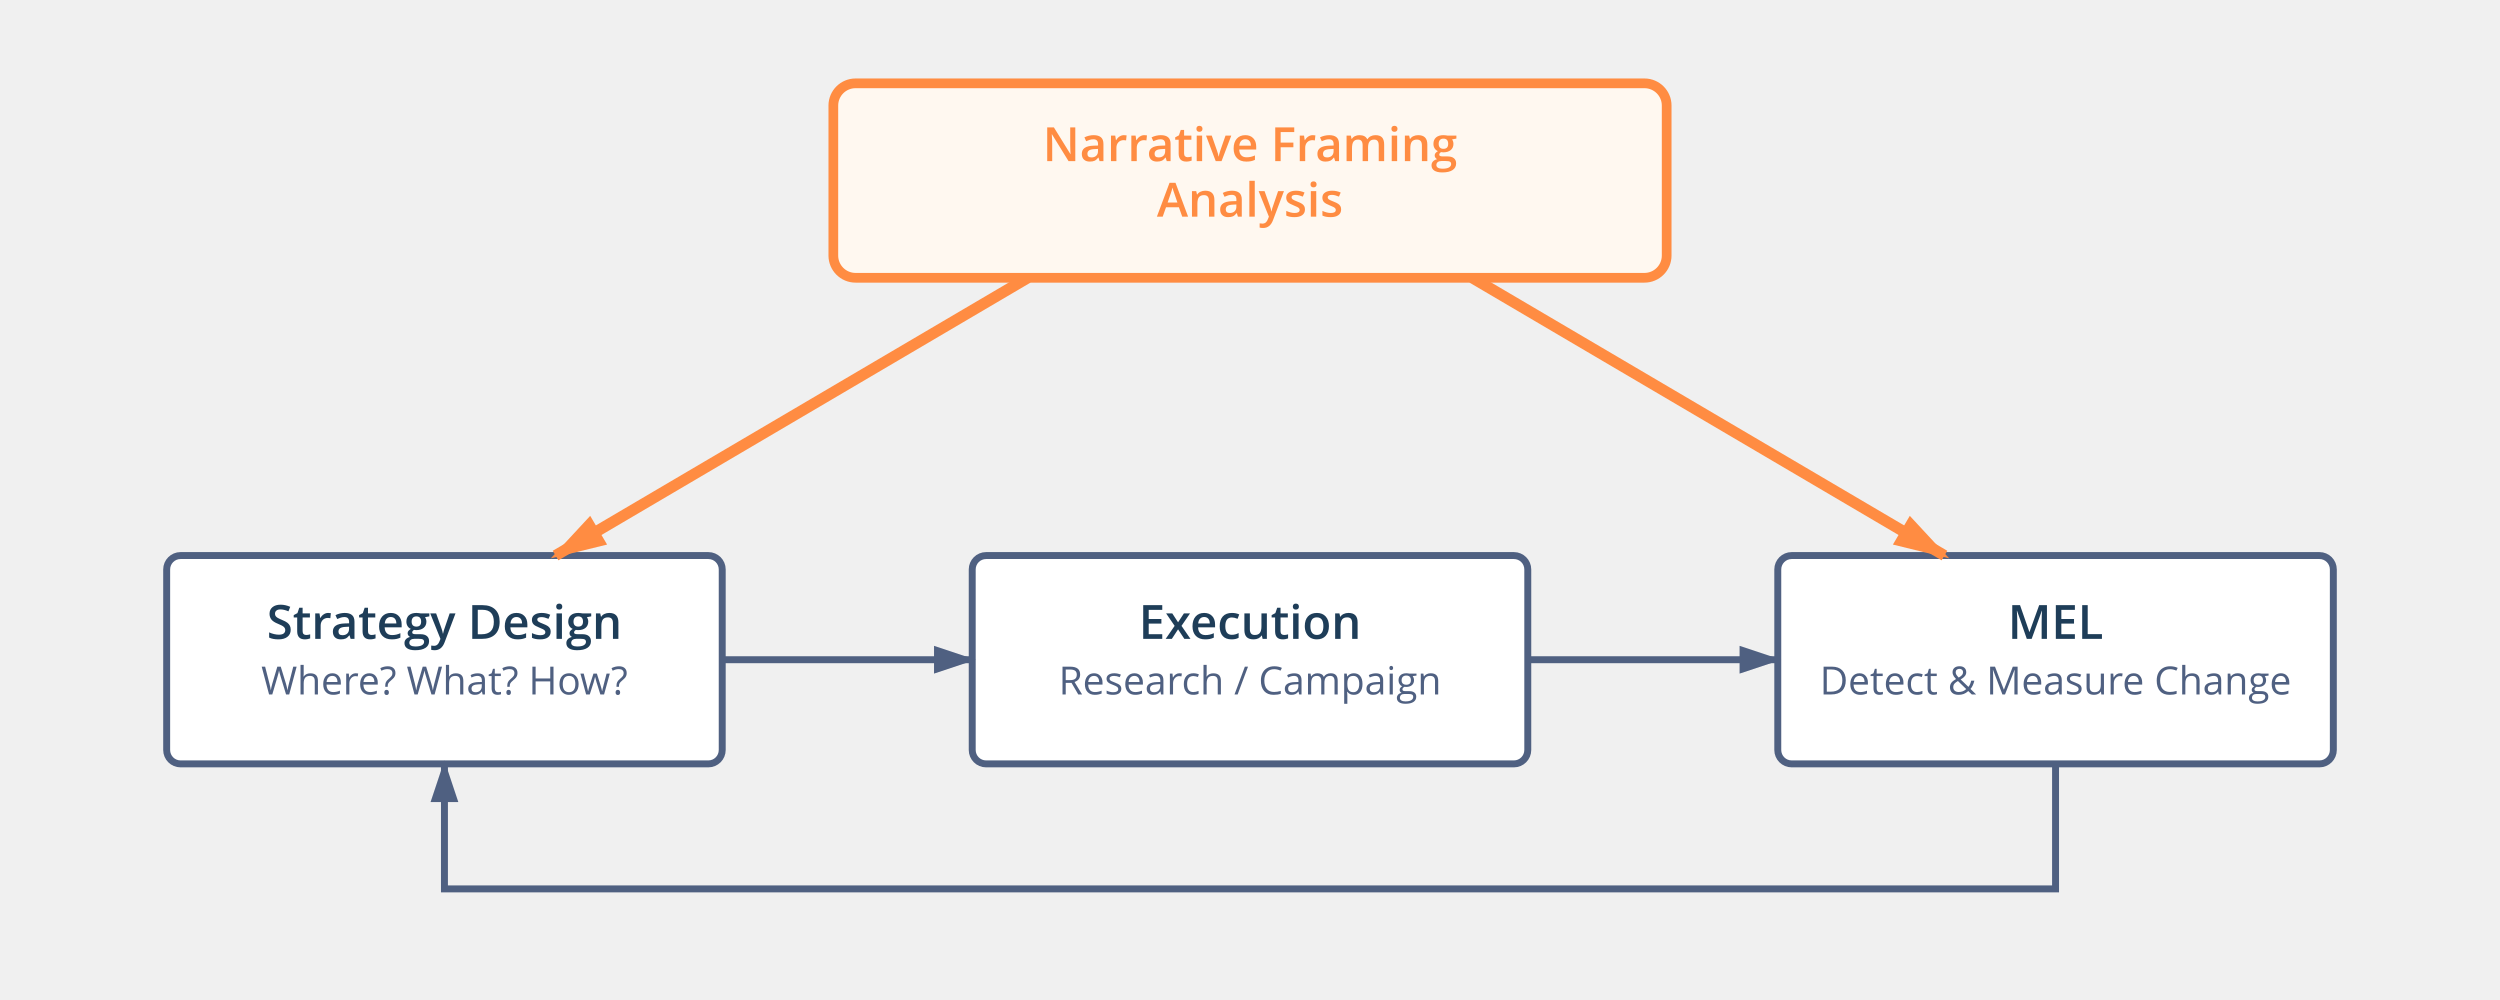
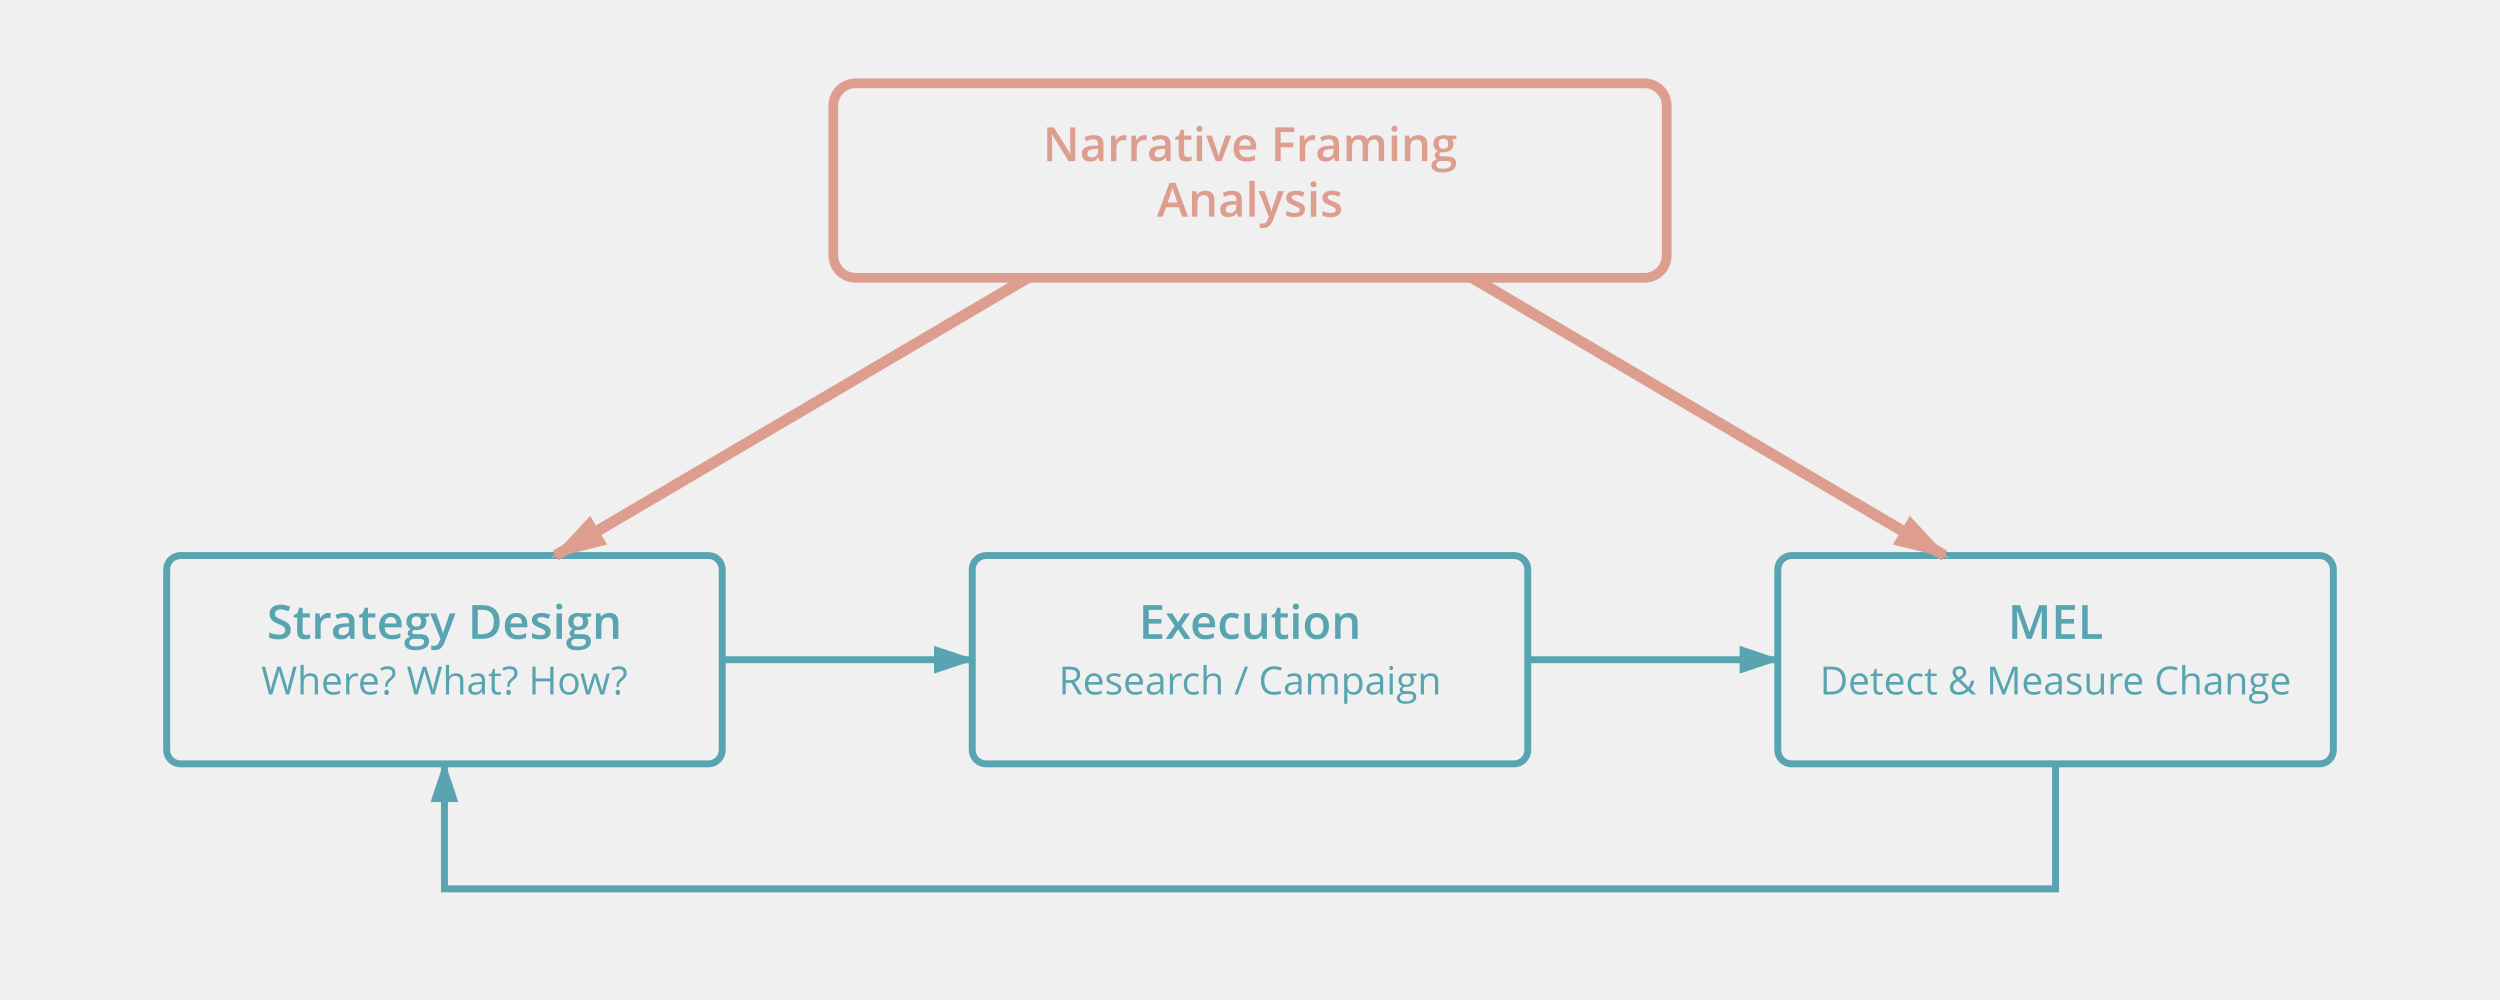
<svg xmlns="http://www.w3.org/2000/svg" viewBox="0 0 900 360" width="900" height="360">
  <defs>
    <style>
      .box {
-         fill: #ffffff;
-         stroke: #4f6081;
+         fill: none;
+         stroke: #58a4b0; /* pacific blue */
        stroke-width: 2.5;
      }
      .highlight-box {
-         fill: #fff8f0;
-         stroke: #FF8C42;
+         fill: none;
+         stroke: #dd9d8f; /* powder blush */
        stroke-width: 3.5;
      }
      .text {
        font-family: 'Open Sans', Arial, sans-serif;
        font-size: 17px;
        font-weight: 600;
-         fill: #1E3D58;
+         fill: #58a4b0; /* match primary stroke */
        text-anchor: middle;
      }
      .subtext {
        font-family: 'Open Sans', Arial, sans-serif;
        font-size: 14px;
-         fill: #4f6081;
+         fill: #58a4b0; /* match primary stroke */
        text-anchor: middle;
      }
      .title-text {
        font-family: 'Open Sans', Arial, sans-serif;
        font-size: 20px;
        font-weight: 700;
-         fill: #FF8C42;
+         fill: #dd9d8f; /* powder blush */
        text-anchor: middle;
      }
      .arrow {
        fill: none;
-         stroke: #4f6081;
+         stroke: #58a4b0; /* pacific blue */
        stroke-width: 2.5;
        marker-end: url(#arrowhead);
      }
      .feedback-arrow {
        fill: none;
-         stroke: #8a8d95;
+         stroke: #a9bcd0; /* powder blue */
        stroke-width: 2.5;
        stroke-dasharray: 6,4;
        marker-end: url(#arrowhead-light);
      }
      .influence-arrow {
        fill: none;
-         stroke: #FF8C42;
+         stroke: #dd9d8f; /* powder blush */
        stroke-width: 4;
        marker-end: url(#arrowhead-orange);
      }
    </style>
    <marker id="arrowhead" markerWidth="6" markerHeight="6" refX="5.5" refY="2" orient="auto">
-       <polygon points="0 0, 6 2, 0 4" fill="#4f6081" />
+       <polygon points="0 0, 6 2, 0 4" fill="#58a4b0" />
    </marker>
    <marker id="arrowhead-light" markerWidth="6" markerHeight="6" refX="5.5" refY="2" orient="auto">
-       <polygon points="0 0, 6 2, 0 4" fill="#8a8d95" />
+       <polygon points="0 0, 6 2, 0 4" fill="#a9bcd0" />
    </marker>
    <marker id="arrowhead-orange" markerWidth="5" markerHeight="5" refX="4.5" refY="1.5" orient="auto">
-       <polygon points="0 0, 5 1.5, 0 3" fill="#FF8C42" />
+       <polygon points="0 0, 5 1.5, 0 3" fill="#dd9d8f" />
    </marker>
  </defs>
  <rect x="300" y="30" width="300" height="70" rx="8" class="highlight-box" />
-   <text x="450" y="58" style="font-family: 'Open Sans', Arial, sans-serif; font-size: 17px; font-weight: 600; fill: #FF8C42; text-anchor: middle;">Narrative Framing</text>
-   <text x="450" y="78" style="font-family: 'Open Sans', Arial, sans-serif; font-size: 17px; font-weight: 600; fill: #FF8C42; text-anchor: middle;">Analysis</text>
+   <text x="450" y="58" style="font-family: 'Open Sans', Arial, sans-serif; font-size: 17px; font-weight: 600; fill: #dd9d8f; text-anchor: middle;">Narrative Framing</text>
+   <text x="450" y="78" style="font-family: 'Open Sans', Arial, sans-serif; font-size: 17px; font-weight: 600; fill: #dd9d8f; text-anchor: middle;">Analysis</text>
  <rect x="60" y="200" width="200" height="75" rx="5" class="box" />
  <text x="160" y="230" class="text">Strategy Design</text>
  <text x="160" y="250" class="subtext">Where? What? How?</text>
  <rect x="350" y="200" width="200" height="75" rx="5" class="box" />
  <text x="450" y="230" class="text">Execution</text>
  <text x="450" y="250" class="subtext">Research / Campaign</text>
  <rect x="640" y="200" width="200" height="75" rx="5" class="box" />
  <text x="740" y="230" class="text">MEL</text>
  <text x="740" y="250" class="subtext">Detect &amp; Measure Change</text>
  <path d="M 260 237.5 L 350 237.5" class="arrow" />
  <path d="M 550 237.5 L 640 237.5" class="arrow" />
  <path d="M 740 275 L 740 320 L 160 320 L 160 275" class="arrow" />
  <path d="M 370 100 L 200 200" class="influence-arrow" />
  <path d="M 530 100 L 700 200" class="influence-arrow" />
</svg>
